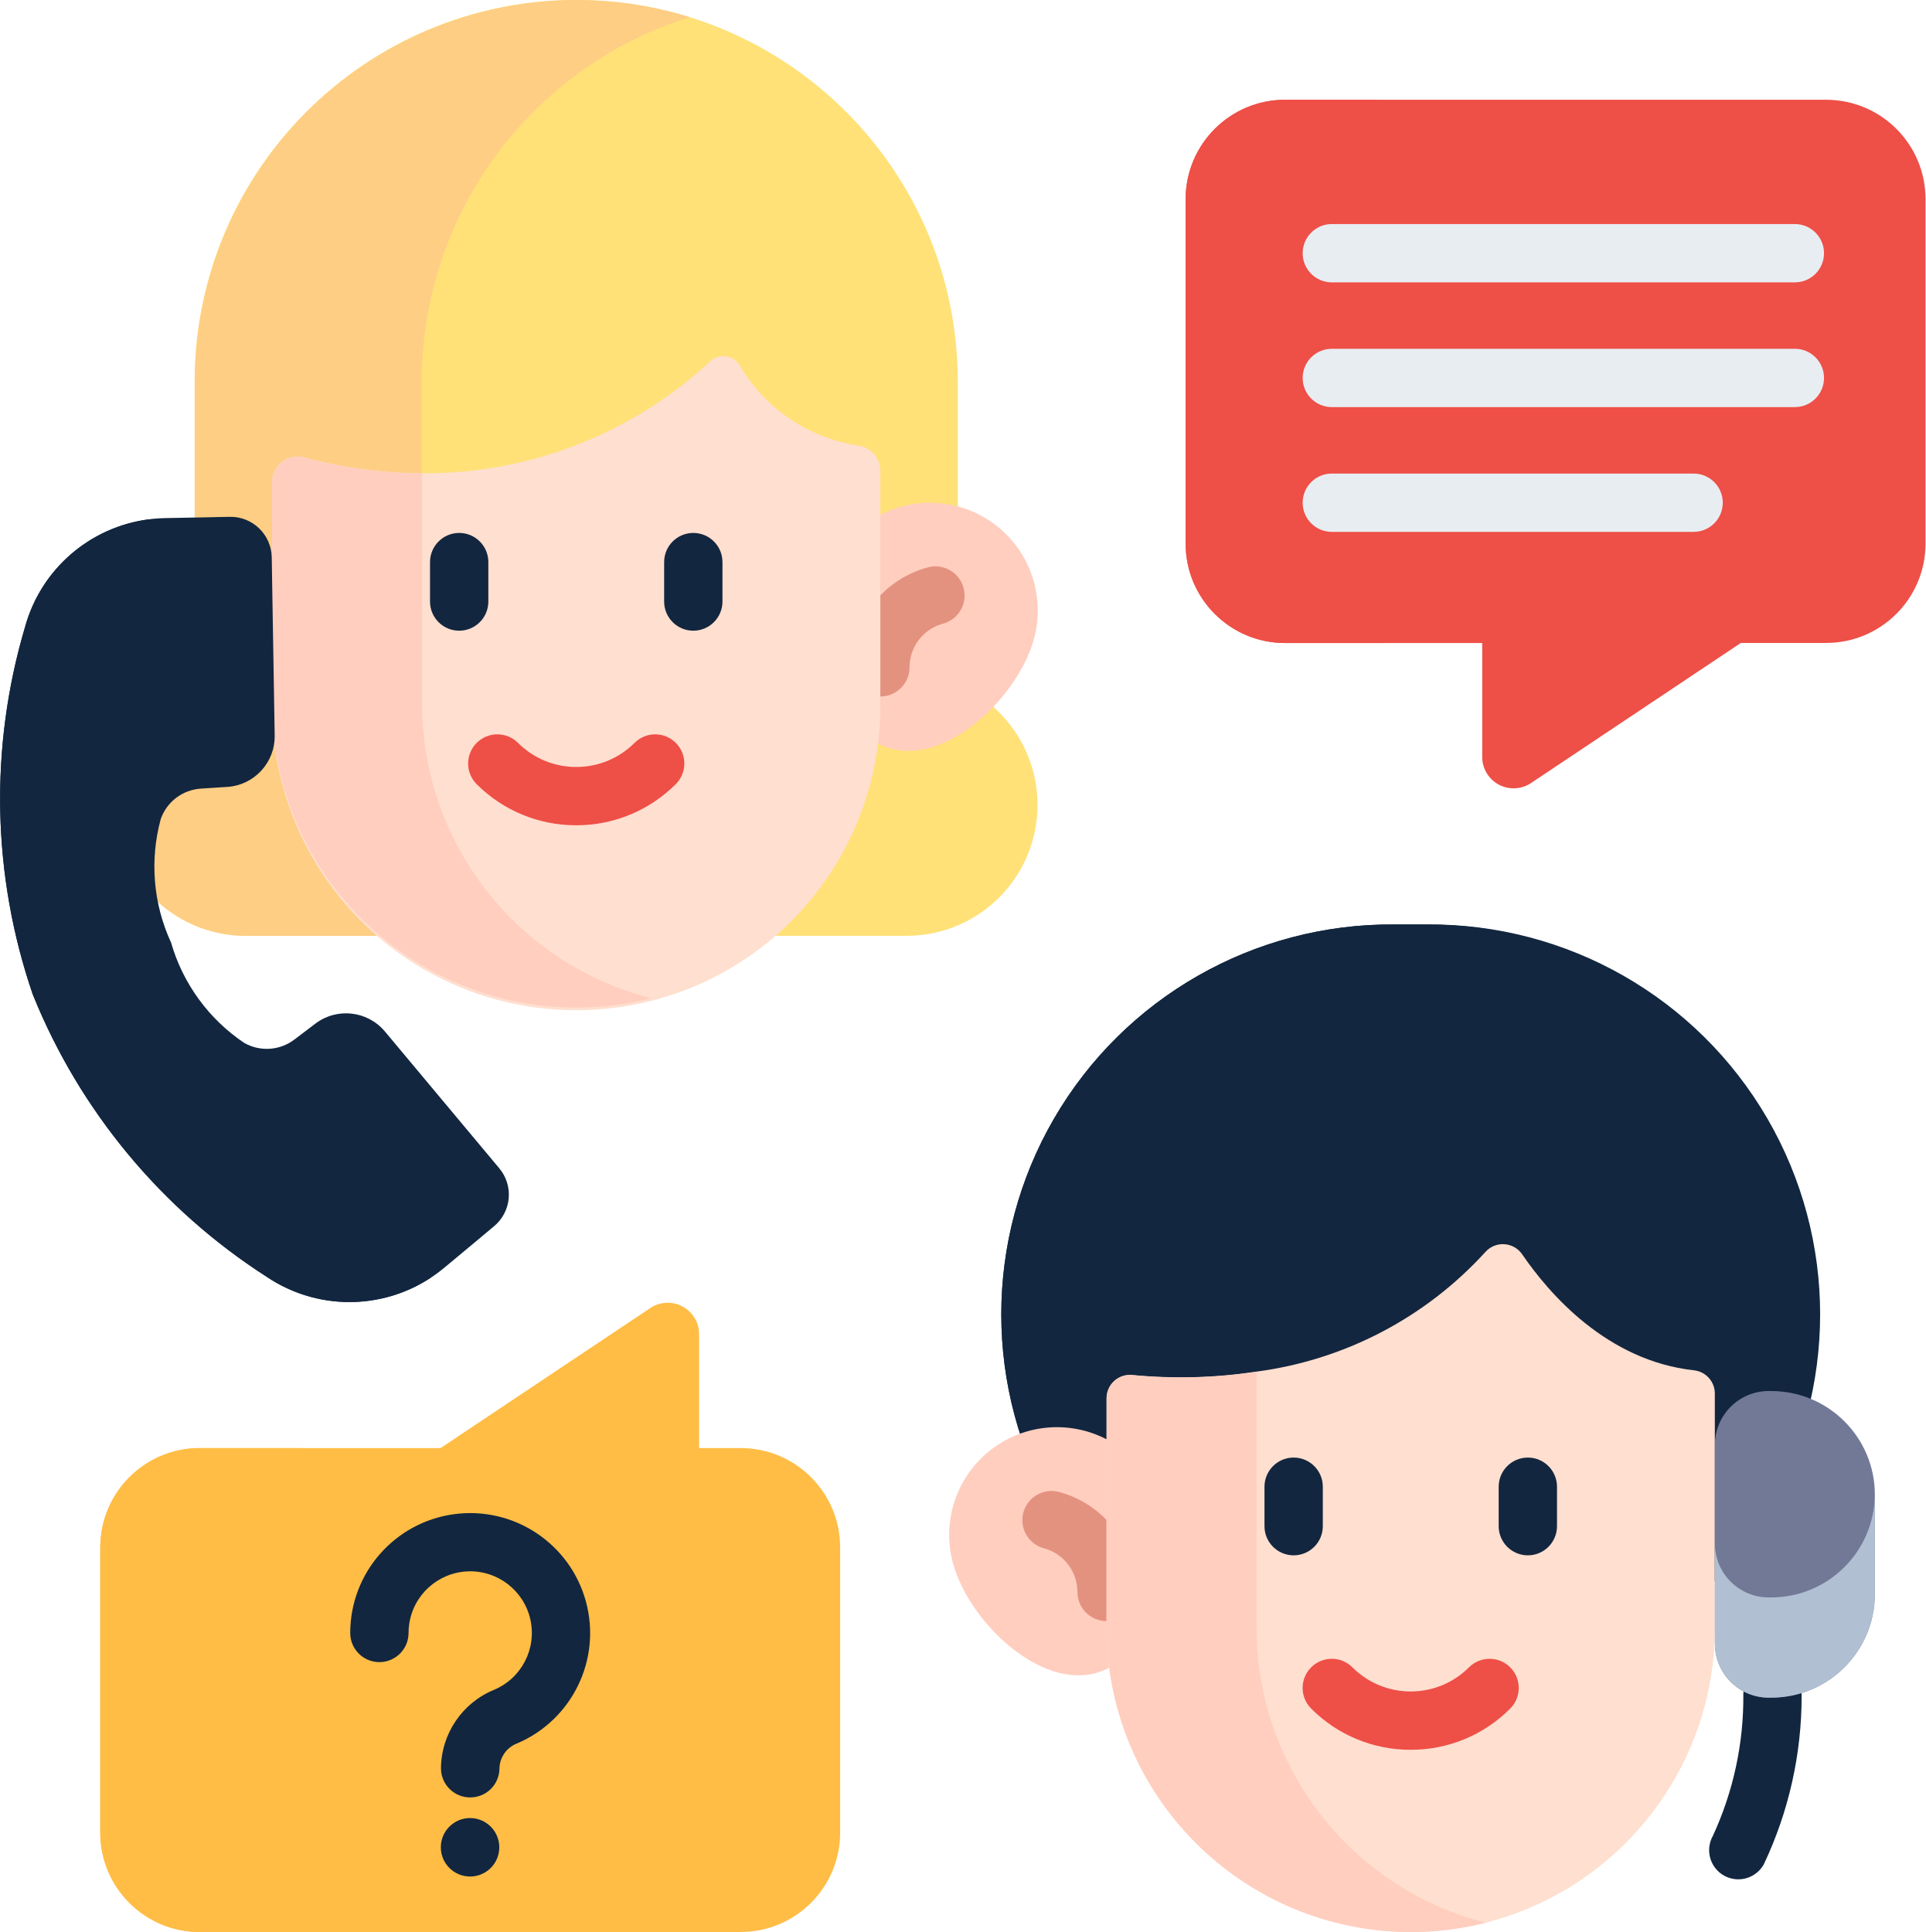
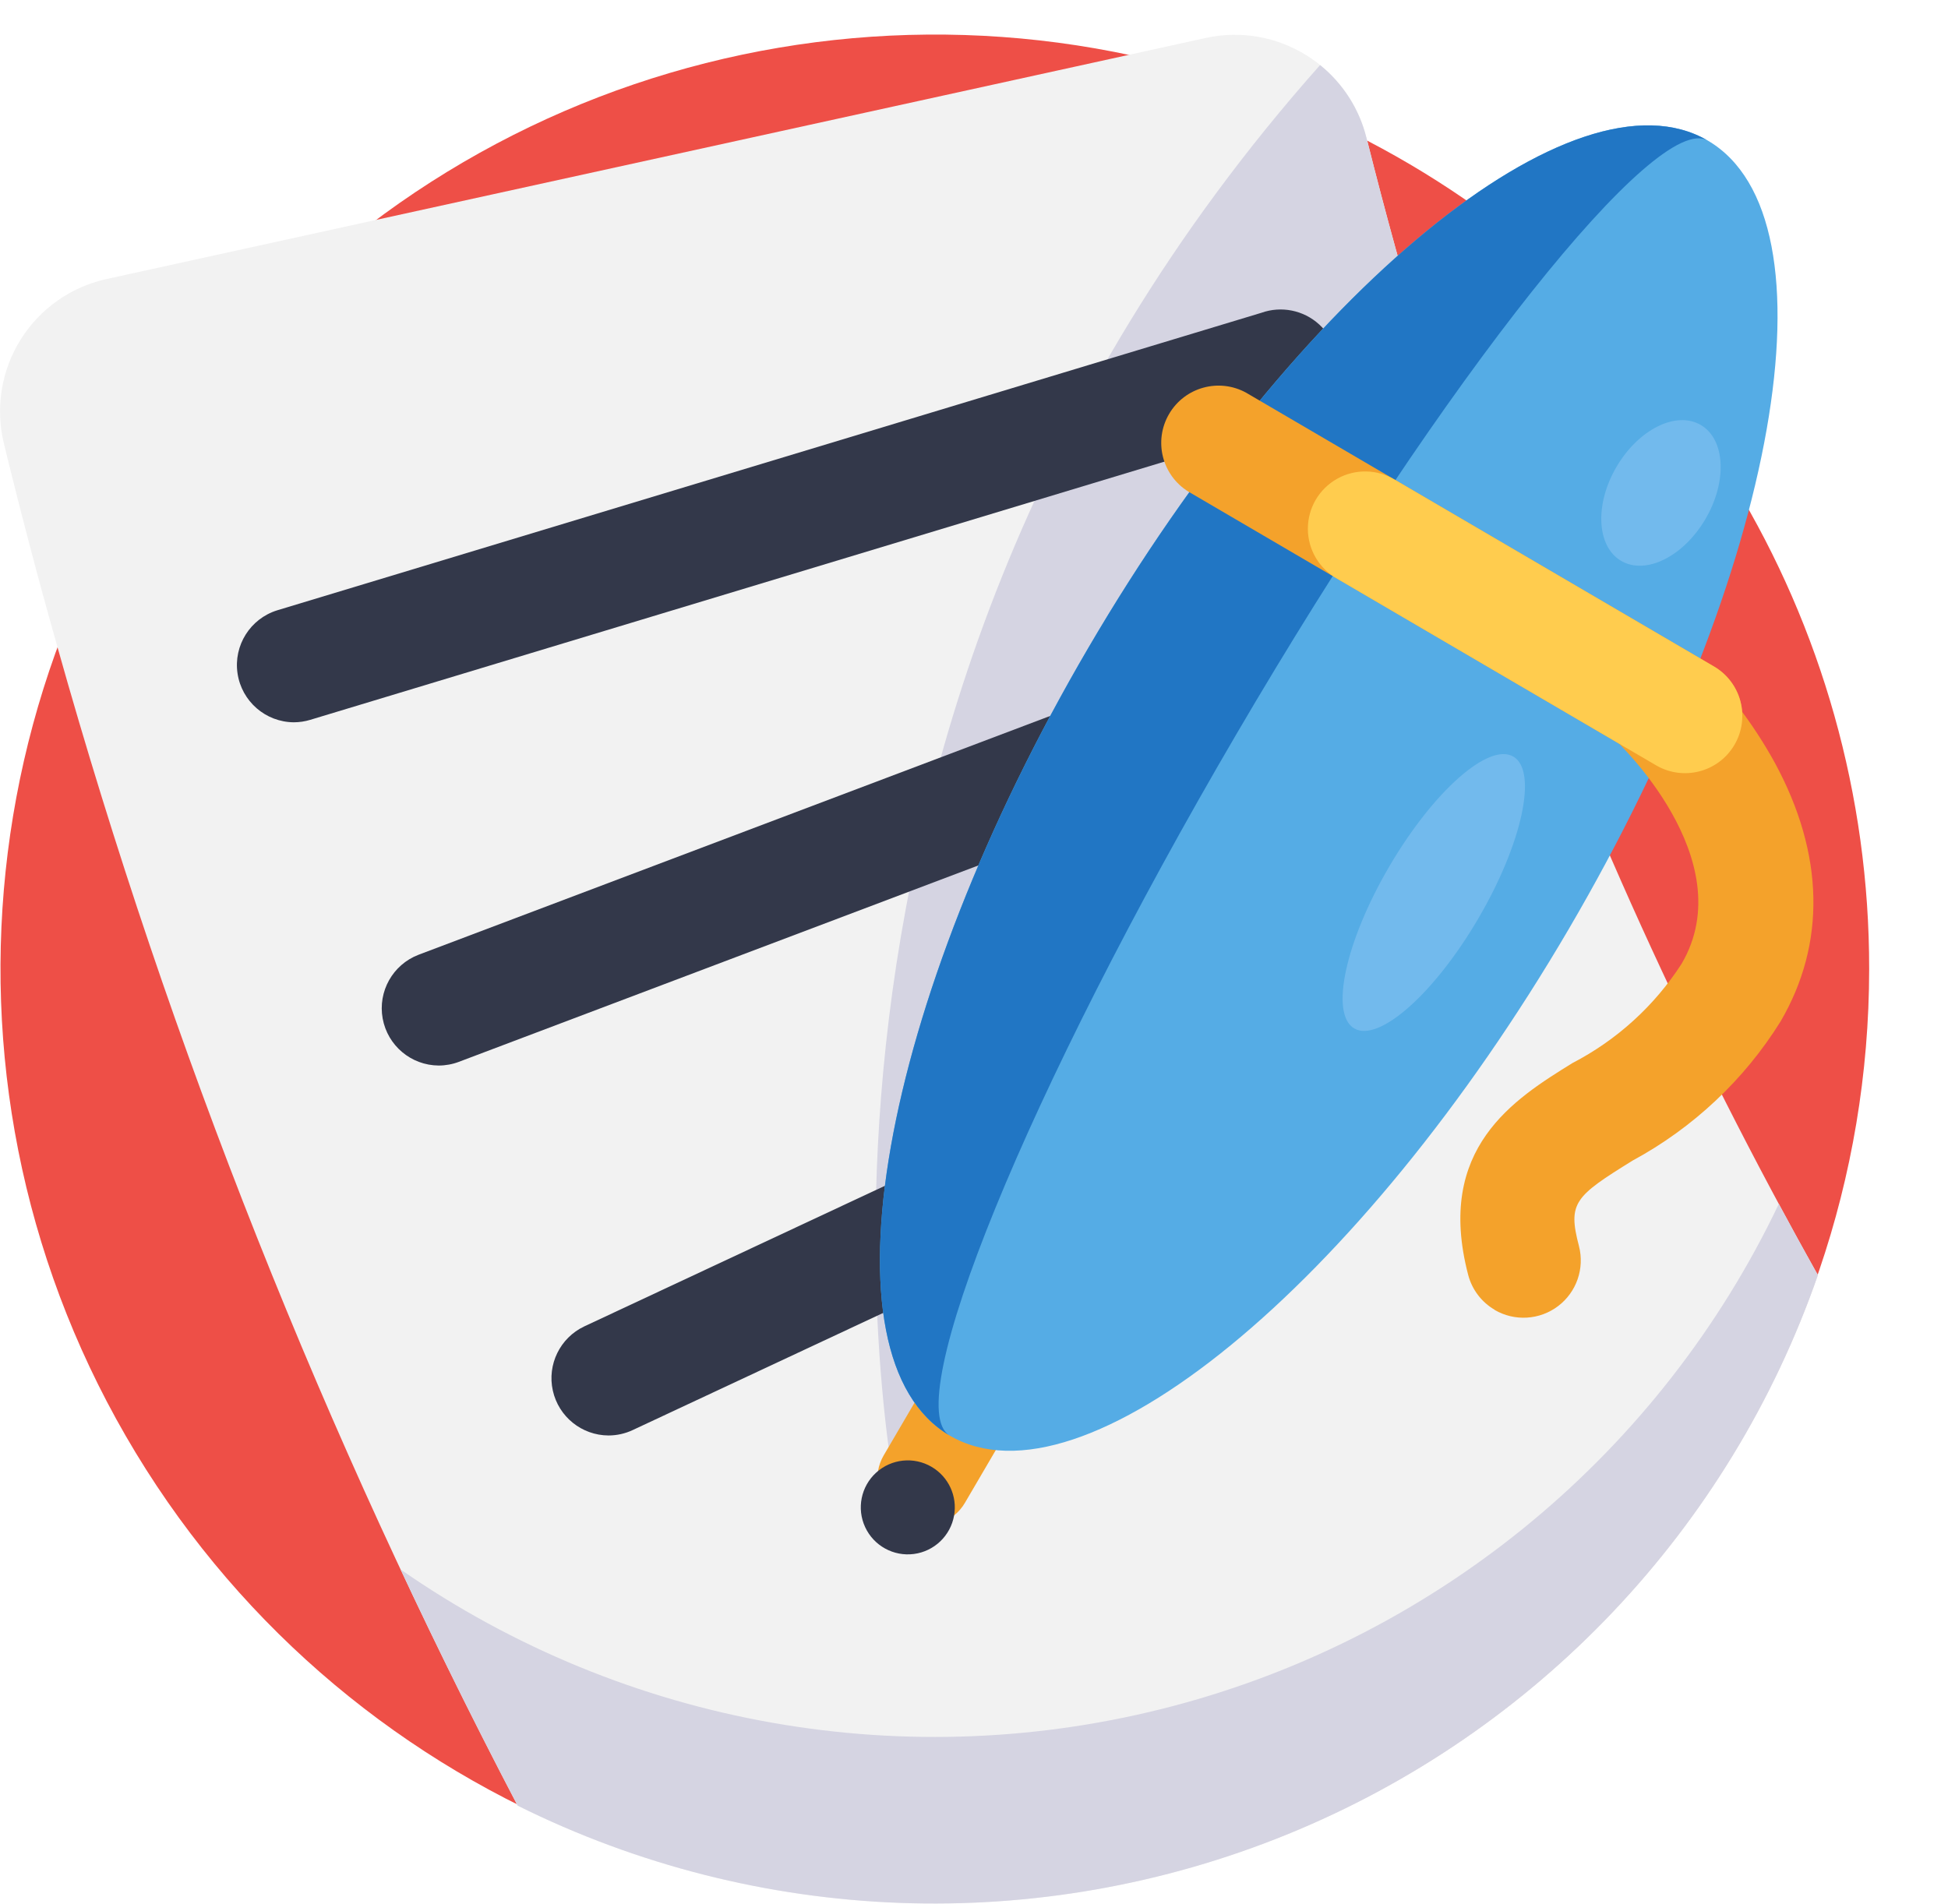
- <svg xmlns="http://www.w3.org/2000/svg" width="79.704" height="79.979" viewBox="0 0 79.704 79.979">
-   <g id="Grupo_1101262" data-name="Grupo 1101262" transform="translate(-0.878)">
-     <g id="Grupo_1101255" data-name="Grupo 1101255" transform="translate(40.166 38.27)">
-       <path id="Trazado_912190" data-name="Trazado 912190" d="M454.986,450.268a1.207,1.207,0,0,1-1.055-1.792,13.685,13.685,0,0,0,1.264-5.884,1.207,1.207,0,1,1,2.413.078,16.257,16.257,0,0,1-1.565,6.976A1.207,1.207,0,0,1,454.986,450.268Z" transform="translate(-422.321 -410.74)" fill="#12263f" />
-       <path id="Trazado_912191" data-name="Trazado 912191" d="M284.518,244.994h-1.357a16.142,16.142,0,1,0,0,32.283h1.357a16.142,16.142,0,1,0,0-32.283Z" transform="translate(-264.734 -244.994)" fill="#12263f" />
-       <path id="Trazado_912192" data-name="Trazado 912192" d="M281.509,272.553a16.108,16.108,0,0,0,7.213,4.175,16.146,16.146,0,0,1-4.2.553h-1.357a16.142,16.142,0,1,1,0-32.283h1.357a16.152,16.152,0,0,1,4.2.553,16.144,16.144,0,0,0-7.213,27Z" transform="translate(-264.736 -244.997)" fill="#12263f" />
-       <path id="Trazado_912193" data-name="Trazado 912193" d="M279.949,388.173H259.012a2.647,2.647,0,0,1-.51.209c-2.367.685-5.251-2.1-5.935-4.467a4.461,4.461,0,0,1,6.339-5.2H279.57Z" transform="translate(-252.39 -357.403)" fill="#ffcebf" />
-       <path id="Trazado_912194" data-name="Trazado 912194" d="M275.276,400.5a1.207,1.207,0,0,1-1.207-1.207,1.873,1.873,0,0,0-1.385-1.807,1.207,1.207,0,0,1,.625-2.332,4.29,4.29,0,0,1,3.174,4.139A1.207,1.207,0,0,1,275.276,400.5Z" transform="translate(-268.759 -371.661)" fill="#e49280" />
-       <g id="Grupo_1101253" data-name="Grupo 1101253" transform="translate(6.517 13.231)">
-         <path id="Trazado_912195" data-name="Trazado 912195" d="M318.426,334.924a.967.967,0,0,1,.859.963v9.7a12.589,12.589,0,1,1-25.178,0v-9.506a.968.968,0,0,1,1.063-.965,20.864,20.864,0,0,0,5.144-.139,15.545,15.545,0,0,0,9.473-4.951.969.969,0,0,1,1.526.1C312.412,331.731,314.811,334.53,318.426,334.924Z" transform="translate(-294.108 -329.698)" fill="#ffdfcf" />
-         <path id="Trazado_912196" data-name="Trazado 912196" d="M309.8,386.3a12.6,12.6,0,0,1-15.69-12.2v-9.506a.968.968,0,0,1,1.063-.965,20.864,20.864,0,0,0,5.144-.139v10.61A12.6,12.6,0,0,0,309.8,386.3Z" transform="translate(-294.109 -358.204)" fill="#ffcebf" />
-       </g>
-       <g id="Grupo_1101254" data-name="Grupo 1101254" transform="translate(13.053 22.065)">
-         <path id="Trazado_912197" data-name="Trazado 912197" d="M337.161,390.3a1.207,1.207,0,0,1-1.207-1.207v-1.633a1.207,1.207,0,0,1,2.414,0v1.633A1.207,1.207,0,0,1,337.161,390.3Z" transform="translate(-335.954 -386.249)" fill="#12263f" />
-         <path id="Trazado_912198" data-name="Trazado 912198" d="M399.2,390.3a1.207,1.207,0,0,1-1.207-1.207v-1.633a1.207,1.207,0,1,1,2.414,0v1.633A1.207,1.207,0,0,1,399.2,390.3Z" transform="translate(-388.299 -386.249)" fill="#12263f" />
-       </g>
-       <path id="Trazado_912199" data-name="Trazado 912199" d="M350.536,443.372a5.787,5.787,0,0,1-4.12-1.706,1.207,1.207,0,1,1,1.707-1.707,3.412,3.412,0,0,0,4.825,0,1.207,1.207,0,0,1,1.707,1.707A5.789,5.789,0,0,1,350.536,443.372Z" transform="translate(-331.431 -409.206)" fill="#ee4f47" />
-       <path id="Trazado_912200" data-name="Trazado 912200" d="M457.62,381.332h-.1a2.227,2.227,0,0,1-2.227-2.227v-8.239a2.227,2.227,0,0,1,2.227-2.227h.1a4.293,4.293,0,0,1,4.293,4.293v4.108A4.293,4.293,0,0,1,457.62,381.332Z" transform="translate(-423.595 -349.325)" fill="#727997" />
-       <path id="Trazado_912201" data-name="Trazado 912201" d="M461.912,396.12v4.108a4.293,4.293,0,0,1-4.292,4.293h-.1a2.228,2.228,0,0,1-2.228-2.228v-4.149a2.228,2.228,0,0,0,2.228,2.228h.1A4.293,4.293,0,0,0,461.912,396.12Z" transform="translate(-423.595 -372.513)" fill="#b0c0d2" />
+ <svg xmlns="http://www.w3.org/2000/svg" width="85" height="83.076" viewBox="0 0 85 83.076">
+   <g id="Grupo_1103056" data-name="Grupo 1103056" transform="translate(0 9.521)">
+     <path id="Trazado_913213" data-name="Trazado 913213" d="M81.566,40.783a40.769,40.769,0,1,1-21.9-36.157A40.714,40.714,0,0,1,81.566,40.783Z" transform="translate(-0.006 -8.008)" fill="#ee4f47" />
+     <path id="Trazado_913214" data-name="Trazado 913214" d="M79.323,54.136A40.815,40.815,0,0,1,22.586,77.289,262.047,262.047,0,0,1,2.5,26.7Q1.255,22.3.169,17.836A5.913,5.913,0,0,1,4.65,10.664q5.88-1.288,11.758-2.58l32.83-7.2L52.617.141A5.925,5.925,0,0,1,59.626,4.5c.01.04.02.082.032.122Q62,13.98,65.22,23.052A201,201,0,0,0,79.323,54.136Z" transform="translate(0 -8.007)" fill="#f2f2f2" />
+     <g id="Grupo_1103053" data-name="Grupo 1103053" transform="translate(17.478 -6.682)">
+       <path id="Trazado_913215" data-name="Trazado 913215" d="M266.839,30.028,240.919,71.781S233.1,37.706,259.221,8.3a5.911,5.911,0,0,1,2.024,3.179c.01.04.02.082.032.122Q263.619,20.956,266.839,30.028Z" transform="translate(-219.098 -8.3)" fill="#d5d4e2" />
+       <path id="Trazado_913216" data-name="Trazado 913216" d="M171.566,323.421a40.815,40.815,0,0,1-56.736,23.153q-2.669-5.1-5.108-10.308a40.795,40.795,0,0,0,60.139-15.954Q170.7,321.875,171.566,323.421Z" transform="translate(-109.721 -270.61)" fill="#d5d4e2" />
    </g>
-     <g id="Grupo_1101259" data-name="Grupo 1101259" transform="translate(0.878 0)">
-       <g id="Grupo_1101257" data-name="Grupo 1101257" transform="translate(4.75)">
-         <path id="Trazado_912202" data-name="Trazado 912202" d="M66.184,28.339V15.794a15.794,15.794,0,0,0-31.589,0V28.339a5.415,5.415,0,0,0,2.106,10.4H64.077a5.415,5.415,0,0,0,2.107-10.4Z" transform="translate(-31.288 0)" fill="#ffe177" />
-         <path id="Trazado_912203" data-name="Trazado 912203" d="M40.7,33.328a5.412,5.412,0,0,0,5.413,5.413h-9.4a5.415,5.415,0,0,1-2.107-10.4V15.794A15.808,15.808,0,0,1,55.1.711,15.809,15.809,0,0,0,44,15.794V28.339A5.415,5.415,0,0,0,40.7,33.328Z" transform="translate(-31.293 0)" fill="#fece85" />
-         <path id="Trazado_912204" data-name="Trazado 912204" d="M101.611,133.722h20.706a4.462,4.462,0,0,1,6.34,5.2c-.685,2.366-3.569,5.152-5.937,4.467a2.645,2.645,0,0,1-.51-.209h-20.6Z" transform="translate(-90.626 -112.41)" fill="#ffcebf" />
-         <path id="Trazado_912205" data-name="Trazado 912205" d="M227.644,155.5a1.207,1.207,0,0,1-1.207-1.207,4.29,4.29,0,0,1,3.174-4.139,1.207,1.207,0,1,1,.625,2.332,1.873,1.873,0,0,0-1.384,1.807A1.207,1.207,0,0,1,227.644,155.5Z" transform="translate(-195.953 -126.668)" fill="#e49280" />
-         <path id="Trazado_912206" data-name="Trazado 912206" d="M98.159,99.1v9.632a12.589,12.589,0,1,1-25.177,0V99.564a1.051,1.051,0,0,1,1.327-1.016,18.982,18.982,0,0,0,4.88.655,17.341,17.341,0,0,0,11.943-4.649.788.788,0,0,1,1.2.171,6.879,6.879,0,0,0,4.9,3.329A1.058,1.058,0,0,1,98.159,99.1Z" transform="translate(-66.469 -79.611)" fill="#ffdfcf" />
-         <path id="Trazado_912207" data-name="Trazado 912207" d="M88.675,143.416a12.6,12.6,0,0,1-15.693-12.2v-9.166a1.051,1.051,0,0,1,1.327-1.016,18.982,18.982,0,0,0,4.88.655v9.527A12.593,12.593,0,0,0,88.675,143.416Z" transform="translate(-66.469 -102.092)" fill="#ffcebf" />
-         <g id="Grupo_1101256" data-name="Grupo 1101256" transform="translate(13.05 22.065)">
-           <path id="Trazado_912208" data-name="Trazado 912208" d="M116.035,145.3a1.207,1.207,0,0,1-1.207-1.207v-1.633a1.207,1.207,0,1,1,2.414,0V144.1A1.207,1.207,0,0,1,116.035,145.3Z" transform="translate(-114.828 -141.256)" fill="#12263f" />
-           <path id="Trazado_912209" data-name="Trazado 912209" d="M178.071,145.3a1.207,1.207,0,0,1-1.207-1.207v-1.633a1.207,1.207,0,0,1,2.414,0V144.1A1.207,1.207,0,0,1,178.071,145.3Z" transform="translate(-167.173 -141.256)" fill="#12263f" />
-         </g>
-         <path id="Trazado_912210" data-name="Trazado 912210" d="M129.411,198.378a5.808,5.808,0,0,1-4.12-1.7A1.207,1.207,0,1,1,127,194.967a3.415,3.415,0,0,0,4.825,0,1.207,1.207,0,0,1,1.707,1.707A5.808,5.808,0,0,1,129.411,198.378Z" transform="translate(-110.309 -164.214)" fill="#ee4f47" />
-       </g>
-       <g id="Grupo_1101258" data-name="Grupo 1101258" transform="translate(0 21.395)">
-         <path id="Trazado_912211" data-name="Trazado 912211" d="M21.323,166.336l-.837.7-1.229,1.023a6.128,6.128,0,0,1-7.33.373,24.979,24.979,0,0,1-9.694-11.7,24.972,24.972,0,0,1-.321-15.193A6.128,6.128,0,0,1,7.7,137.017l1.6-.031,1.089-.022a1.706,1.706,0,0,1,1.737,1.676l.122,7.377a2.1,2.1,0,0,1-1.962,2.128l-1.088.07a1.89,1.89,0,0,0-1.665,1.256,7.5,7.5,0,0,0,.426,5.118,7.507,7.507,0,0,0,3.026,4.152,1.888,1.888,0,0,0,2.08-.139l.869-.659a2.1,2.1,0,0,1,2.877.326l4.731,5.66A1.7,1.7,0,0,1,21.323,166.336Z" transform="translate(-0.878 -136.964)" fill="#12263f" />
-         <path id="Trazado_912212" data-name="Trazado 912212" d="M18.727,169a6.13,6.13,0,0,1-6.8-.022,24.981,24.981,0,0,1-9.694-11.7,24.978,24.978,0,0,1-.321-15.194,6.129,6.129,0,0,1,5.128-4.463,6.136,6.136,0,0,0-2.531,3.5,24.979,24.979,0,0,0,.321,15.194,24.981,24.981,0,0,0,9.694,11.7A6.133,6.133,0,0,0,18.727,169Z" transform="translate(-0.879 -137.514)" fill="#12263f" />
-       </g>
+     <g id="Grupo_1103054" data-name="Grupo 1103054" transform="translate(10.32 4.024)">
+       <path id="Trazado_913217" data-name="Trazado 913217" d="M67.283,93.491a2.5,2.5,0,0,1-.722-4.887L109.5,75.621a2.5,2.5,0,1,1,1.445,4.78L68.006,93.383A2.5,2.5,0,0,1,67.283,93.491Z" transform="translate(-64.786 -75.513)" fill="#33384a" />
+       <path id="Trazado_913218" data-name="Trazado 913218" d="M106.989,176.99a2.5,2.5,0,0,1-.883-4.833l39.614-14.98a2.5,2.5,0,1,1,1.766,4.671l-39.614,14.98A2.5,2.5,0,0,1,106.989,176.99Z" transform="translate(-98.167 -144.032)" fill="#33384a" />
+       <path id="Trazado_913219" data-name="Trazado 913219" d="M153.489,296.789a2.5,2.5,0,0,1-1.059-4.759l24.551-11.485a2.5,2.5,0,0,1,2.116,4.523l-24.551,11.485A2.487,2.487,0,0,1,153.489,296.789Z" transform="translate(-137.258 -247.686)" fill="#33384a" />
    </g>
-     <path id="Trazado_912213" data-name="Trazado 912213" d="M341.567,26.442H319.172a4.116,4.116,0,0,0-4.116,4.116V44.815a4.116,4.116,0,0,0,4.116,4.116h8.16v4.716a1.3,1.3,0,0,0,2.021,1.081l8.685-5.8h3.529a4.116,4.116,0,0,0,4.116-4.116V30.558a4.116,4.116,0,0,0-4.116-4.116Z" transform="translate(-265.101 -22.312)" fill="#ee4f47" />
-     <path id="Trazado_912214" data-name="Trazado 912214" d="M323.3,48.93h-4.128a4.116,4.116,0,0,1-4.116-4.116V30.557a4.116,4.116,0,0,1,4.116-4.116H323.3a4.116,4.116,0,0,0-4.116,4.116V44.814A4.116,4.116,0,0,0,323.3,48.93Z" transform="translate(-265.101 -22.311)" fill="#ee4f47" />
-     <path id="Trazado_912215" data-name="Trazado 912215" d="M31.561,371.278H53.956a4.116,4.116,0,0,0,4.116-4.116v-11.8a4.116,4.116,0,0,0-4.116-4.116H52.233v-4.716a1.3,1.3,0,0,0-2.021-1.081l-8.685,5.8H31.561a4.116,4.116,0,0,0-4.116,4.116v11.8a4.116,4.116,0,0,0,4.116,4.116Z" transform="translate(-22.417 -291.3)" fill="#ffbd45" />
-     <path id="Trazado_912216" data-name="Trazado 912216" d="M31.834,387.867v11.8a4.117,4.117,0,0,0,4.116,4.116H31.562a4.117,4.117,0,0,1-4.116-4.116v-11.8a4.117,4.117,0,0,1,4.116-4.116h4.388A4.117,4.117,0,0,0,31.834,387.867Z" transform="translate(-22.418 -323.806)" fill="#ffbd45" />
-     <g id="Grupo_1101260" data-name="Grupo 1101260" transform="translate(54.799 9.275)">
-       <path id="Trazado_912217" data-name="Trazado 912217" d="M366.437,61.787H347.27a1.207,1.207,0,0,1,0-2.414h19.167a1.207,1.207,0,1,1,0,2.414Z" transform="translate(-346.063 -59.373)" fill="#e8edf2" />
-       <path id="Trazado_912218" data-name="Trazado 912218" d="M366.437,94.847H347.27a1.207,1.207,0,0,1,0-2.414h19.167a1.207,1.207,0,1,1,0,2.414Z" transform="translate(-346.063 -87.269)" fill="#e8edf2" />
-       <path id="Trazado_912219" data-name="Trazado 912219" d="M362.246,127.908H347.27a1.207,1.207,0,0,1,0-2.414h14.976a1.207,1.207,0,0,1,0,2.414Z" transform="translate(-346.063 -115.165)" fill="#e8edf2" />
-     </g>
-     <g id="Grupo_1101261" data-name="Grupo 1101261" transform="translate(15.373 62.636)">
-       <path id="Trazado_912220" data-name="Trazado 912220" d="M98.636,412.749a1.207,1.207,0,0,1-1.207-1.207,3.543,3.543,0,0,1,2.2-3.249,2.552,2.552,0,1,0-3.517-2.709,2.6,2.6,0,0,0-.025.357,1.207,1.207,0,1,1-2.414,0,4.965,4.965,0,1,1,6.9,4.575,1.135,1.135,0,0,0-.723,1.025A1.207,1.207,0,0,1,98.636,412.749Z" transform="translate(-93.671 -400.977)" fill="#12263f" />
-       <path id="Trazado_912221" data-name="Trazado 912221" d="M118.934,484.226a1.21,1.21,0,1,1,1.207-1.219v.012A1.207,1.207,0,0,1,118.934,484.226Z" transform="translate(-113.969 -469.18)" fill="#12263f" />
+     <path id="Trazado_913220" data-name="Trazado 913220" d="M247.522,355.112l-3.37,5.757a2,2,0,0,1-.475.553,2.051,2.051,0,0,1-3.318-1.941,2.008,2.008,0,0,1,.25-.685l3.37-5.757Z" transform="translate(-202.046 -304.806)" fill="#f4a22b" />
+     <path id="Trazado_913221" data-name="Trazado 913221" d="M243.678,392.981a2.051,2.051,0,1,1-.985-2.122A2.049,2.049,0,0,1,243.678,392.981Z" transform="translate(-202.046 -336.364)" fill="#33384a" />
+     <ellipse id="Elipse_11550" data-name="Elipse 11550" cx="32.743" cy="12.146" rx="32.743" ry="12.146" transform="translate(85 2.748) rotate(120.337)" fill="#55ace5" />
+     <path id="Trazado_913222" data-name="Trazado 913222" d="M401.52,195.153a2.492,2.492,0,0,1-1.156-1.524c-1.447-5.531,2.02-7.677,4.551-9.245a12.526,12.526,0,0,0,4.764-4.336c2.664-4.551-2.844-9.716-2.9-9.767a2.5,2.5,0,0,1,3.372-3.69,19.576,19.576,0,0,1,3.6,4.7c2.152,3.974,2.235,7.877.239,11.287a17.308,17.308,0,0,1-6.446,6.06c-2.535,1.57-2.84,1.843-2.347,3.73a2.5,2.5,0,0,1-3.68,2.79Z" transform="translate(-336.301 -147.511)" fill="#f4a22b" />
+     <path id="Trazado_913223" data-name="Trazado 913223" d="M244.1,82.008c-5.79-3.389-3.077-18.786,6.057-34.392s21.23-25.512,27.02-22.124c-2.224-1.3-11.432,10.294-20.566,25.9S241.88,80.706,244.1,82.008Z" transform="translate(-202.659 -28.877)" fill="#2176c4" />
+     <path id="Trazado_913224" data-name="Trazado 913224" d="M342.832,111.654a2.5,2.5,0,0,1-3.42.895l-20.406-11.943a2.5,2.5,0,0,1,2.525-4.314l20.406,11.943A2.5,2.5,0,0,1,342.832,111.654Z" transform="translate(-267.149 -88.67)" fill="#f4a22b" />
+     <path id="Trazado_913225" data-name="Trazado 913225" d="M377.134,131.729a2.5,2.5,0,0,1-3.42.895l-13.907-8.139a2.5,2.5,0,1,1,2.525-4.314l13.907,8.139A2.5,2.5,0,0,1,377.134,131.729Z" transform="translate(-301.451 -108.744)" fill="#ffcc4e" />
+     <g id="Grupo_1103055" data-name="Grupo 1103055" transform="translate(57.149 7.89)">
+       <ellipse id="Elipse_11551" data-name="Elipse 11551" cx="6.873" cy="2.25" rx="6.873" ry="2.25" transform="translate(0 26.336) rotate(-59.663)" fill="#72baed" />
+       <ellipse id="Elipse_11552" data-name="Elipse 11552" cx="3.437" cy="2.25" rx="3.437" ry="2.25" transform="translate(11.649 5.932) rotate(-59.663)" fill="#72baed" />
    </g>
  </g>
</svg>
